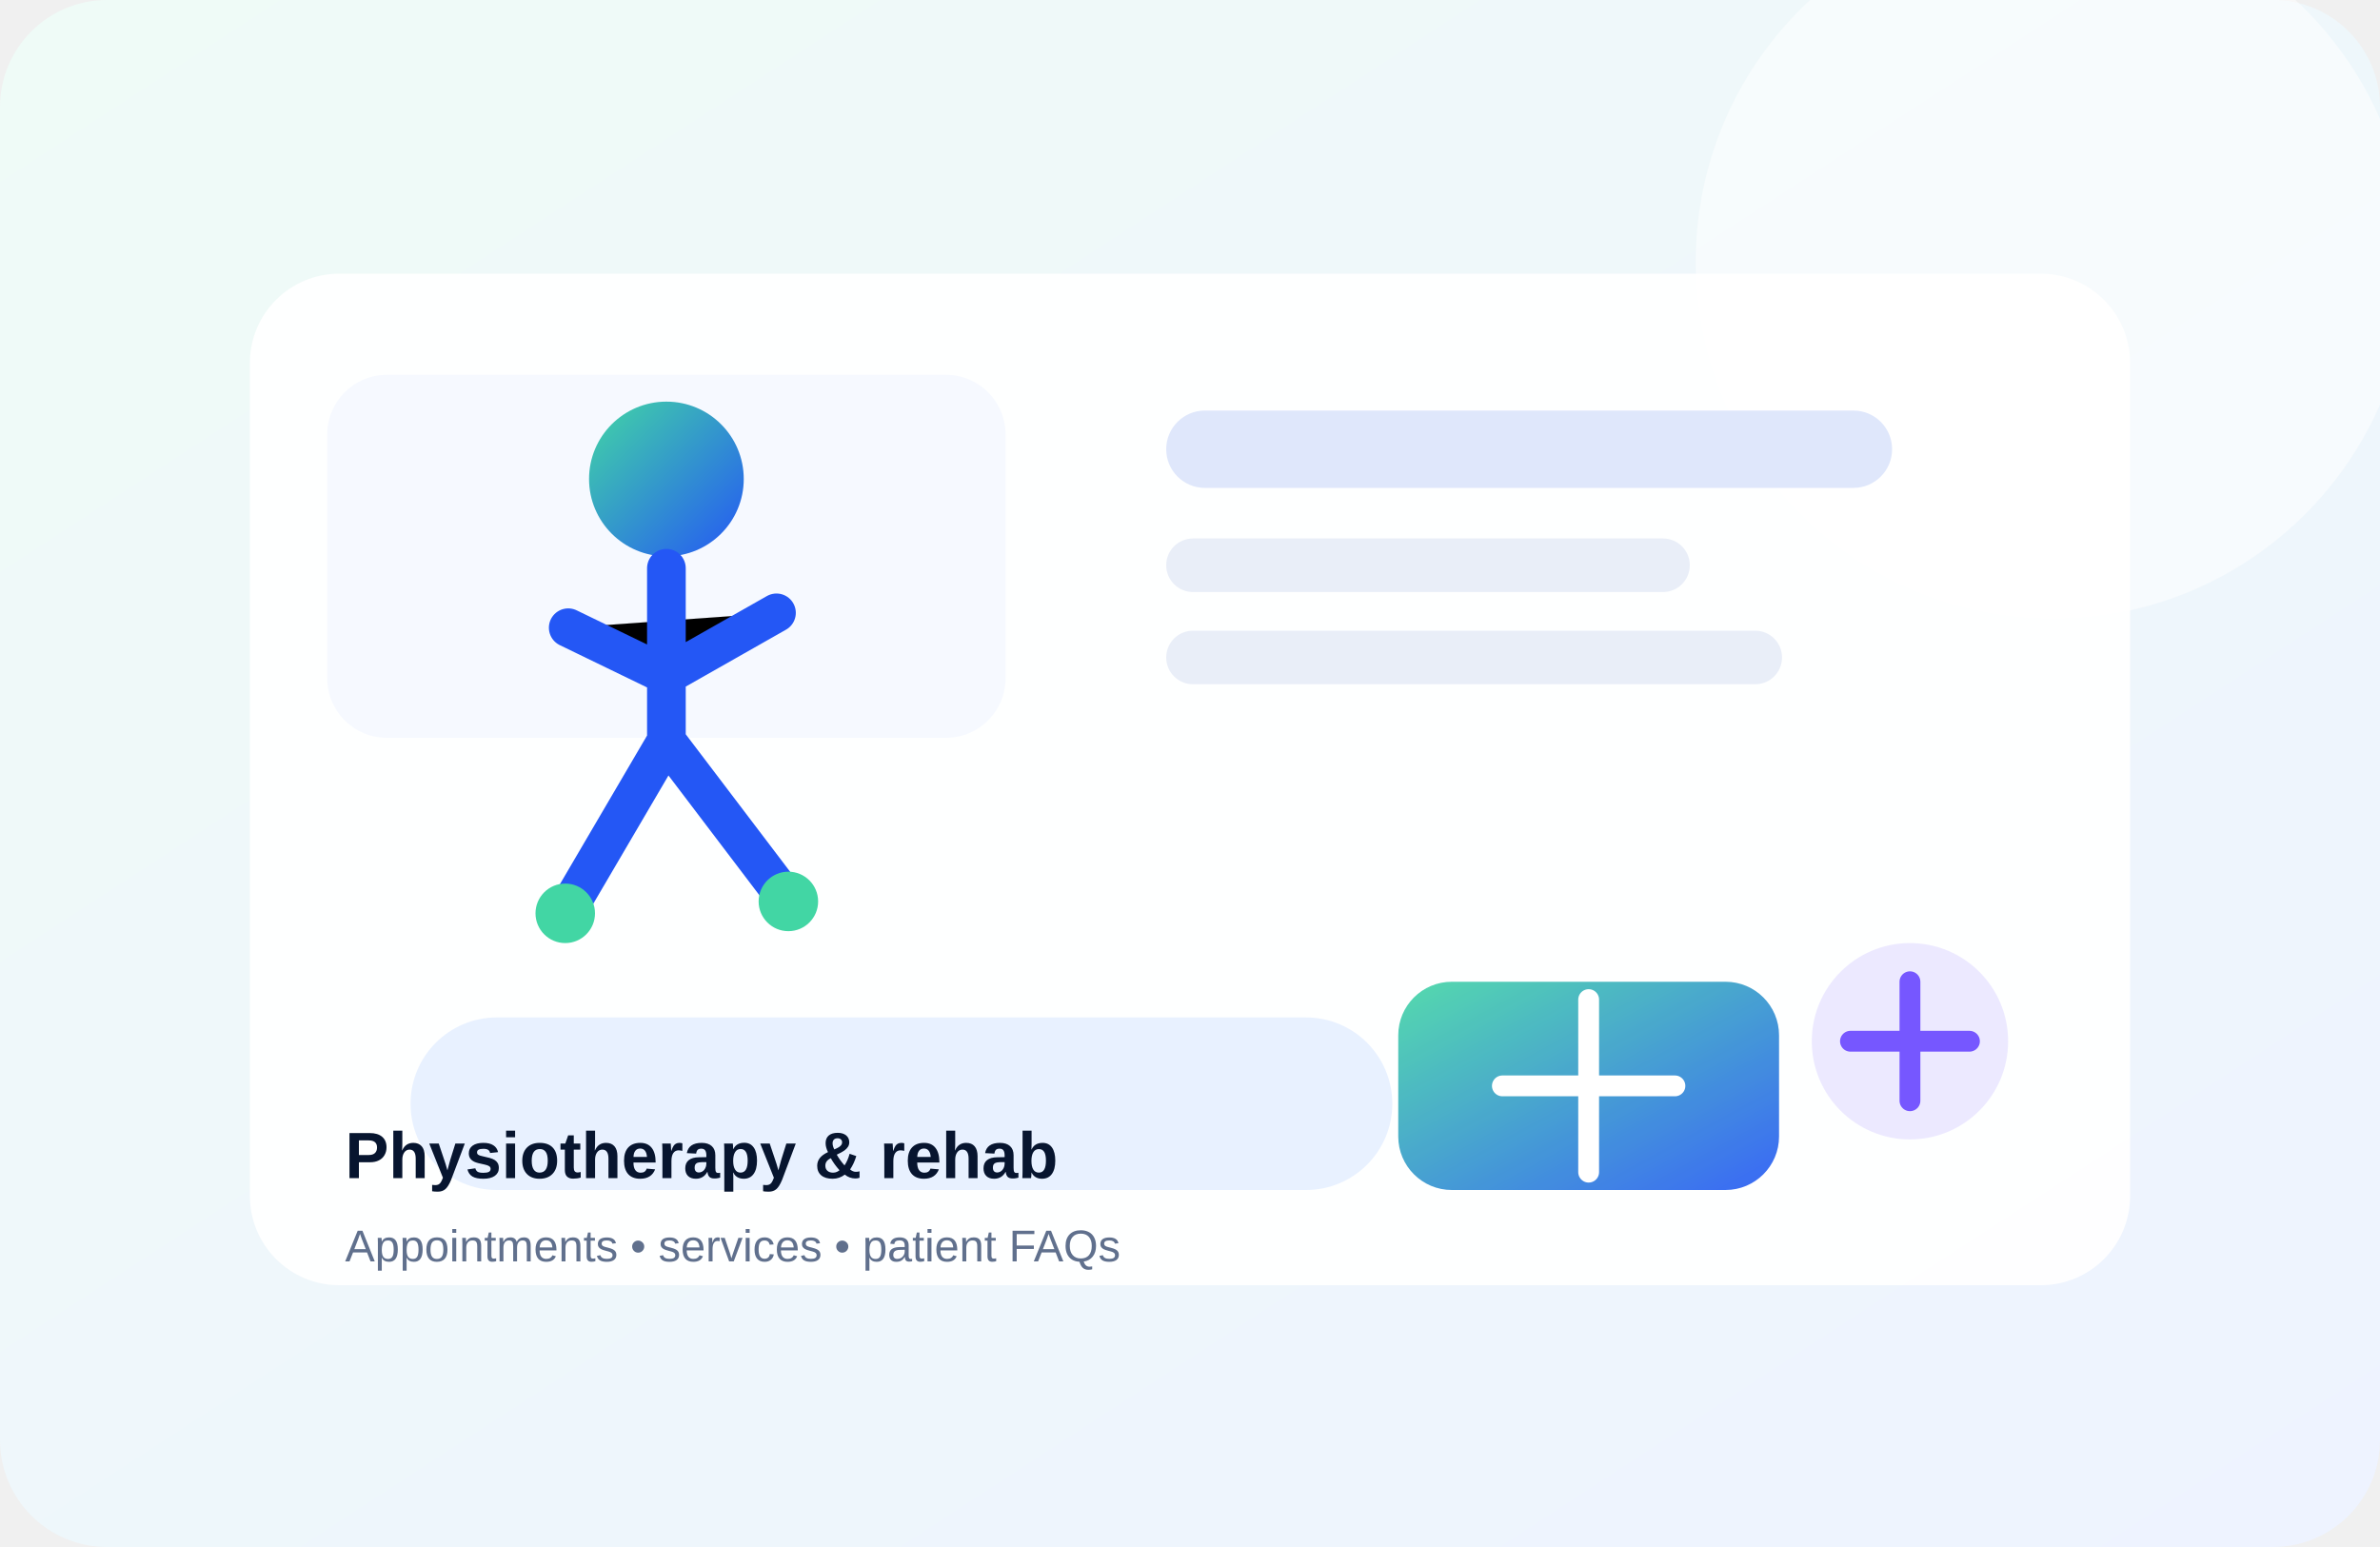
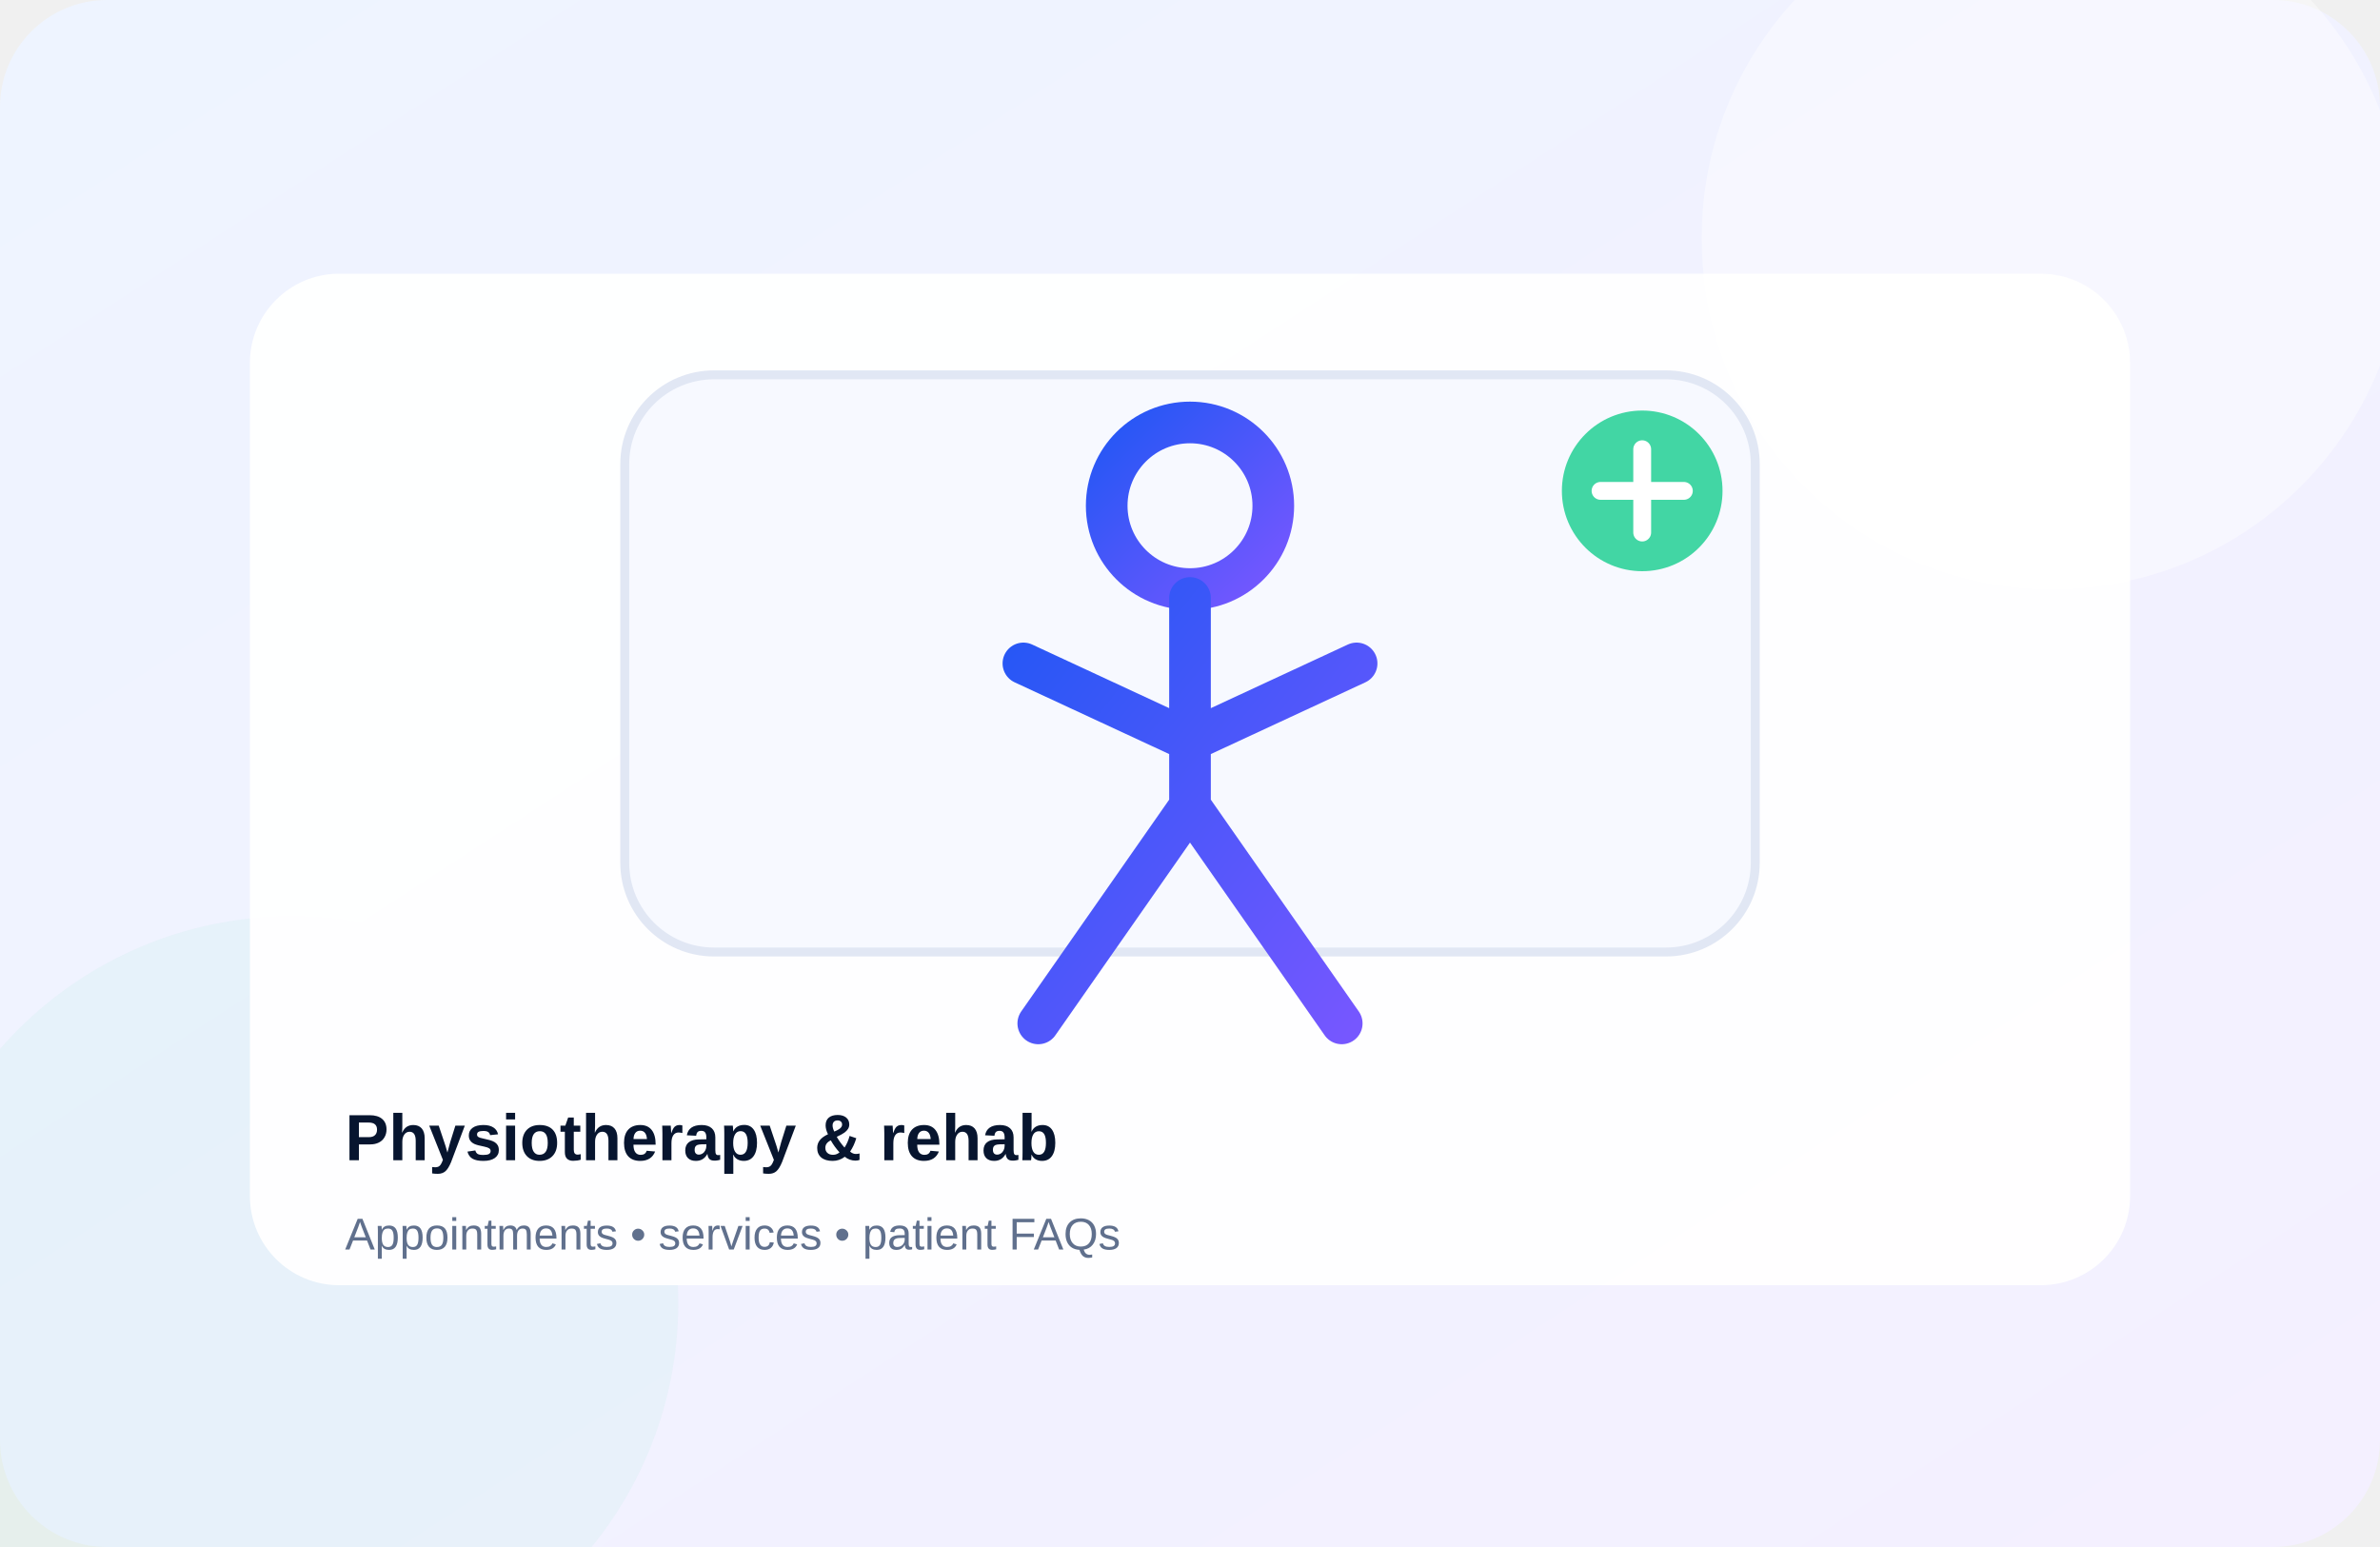
<svg xmlns="http://www.w3.org/2000/svg" viewBox="0 0 800 520" role="img" aria-labelledby="t d">
  <defs>
    <linearGradient id="bg" x1="0" y1="0" x2="1" y2="1">
-       <stop stop-color="#effbf7" />
-       <stop offset="1" stop-color="#eef3ff" />
+       <stop stop-color="#eef4ff" />
+       <stop offset="1" stop-color="#f4f0ff" />
    </linearGradient>
    <linearGradient id="g" x1="0" y1="0" x2="1" y2="1">
-       <stop stop-color="#42d6a4" />
-       <stop offset="1" stop-color="#2457f5" />
+       <stop stop-color="#2457f5" />
+       <stop offset="1" stop-color="#7657ff" />
    </linearGradient>
  </defs>
  <rect width="800" height="520" rx="36" fill="url(#bg)" />
-   <circle cx="690" cy="88" r="120" fill="#fff" opacity=".5" />
-   <rect x="84" y="92" width="632" height="340" rx="30" fill="#fff" opacity=".95" />
-   <rect x="110" y="126" width="228" height="122" rx="20" fill="#f6f9ff" />
-   <circle cx="224" cy="161" r="26" fill="url(#g)" />
-   <path d="M224 191v58M191 211l33 16 37-21M224 249l-34 58M224 249l41 54" stroke="#2457f5" stroke-width="13" stroke-linecap="round" stroke-linejoin="round" />
-   <circle cx="190" cy="307" r="10" fill="#42d6a4" />
-   <circle cx="265" cy="303" r="10" fill="#42d6a4" />
-   <rect x="392" y="138" width="244" height="26" rx="13" fill="#dfe7fb" />
-   <rect x="392" y="181" width="176" height="18" rx="9" fill="#e9eef8" />
-   <rect x="392" y="212" width="207" height="18" rx="9" fill="#e9eef8" />
-   <rect x="138" y="342" width="330" height="58" rx="29" fill="#e8f1ff" />
-   <rect x="470" y="330" width="128" height="70" rx="18" fill="url(#g)" opacity=".9" />
-   <path d="M505 365h58M534 336v58" stroke="#fff" stroke-width="7" stroke-linecap="round" />
-   <circle cx="642" cy="350" r="33" fill="#7657ff" opacity=".13" />
-   <path d="M622 350h40M642 330v40" stroke="#7657ff" stroke-width="7" stroke-linecap="round" />
-   <text x="116" y="396" font-family="Arial,sans-serif" font-size="22" font-weight="700" fill="#07152f">Physiotherapy &amp; rehab</text>
-   <text x="116" y="424" font-family="Arial,sans-serif" font-size="15" fill="#60708d">Appointments • services • patient FAQs</text>
+   <circle cx="690" cy="80" r="118" fill="#fff" opacity=".42" />
+   <circle cx="98" cy="438" r="130" fill="#42d6a4" opacity=".06" />
+   <rect x="84" y="92" width="632" height="340" rx="30" fill="#fff" opacity=".96" />
+   <rect x="210" y="126" width="380" height="194" rx="30" fill="#f7f9ff" stroke="#e1e7f4" stroke-width="3" />
+   <circle cx="400" cy="170" r="28" fill="none" stroke="url(#g)" stroke-width="14" />
+   <path d="M400 201v70M344 223l56 26 56-26M400 271l-51 73M400 271l51 73" fill="none" stroke="url(#g)" stroke-width="14" stroke-linecap="round" stroke-linejoin="round" />
+   <circle cx="552" cy="165" r="27" fill="#42d6a4" />
+   <path d="M552 151v28M538 165h28" stroke="#fff" stroke-width="6" stroke-linecap="round" />
+   <text x="116" y="390" font-family="Arial,sans-serif" font-size="22" font-weight="700" fill="#07152f">Physiotherapy &amp; rehab</text>
+   <text x="116" y="420" font-family="Arial,sans-serif" font-size="15" fill="#60708d">Appointments • services • patient FAQs</text>
</svg>
